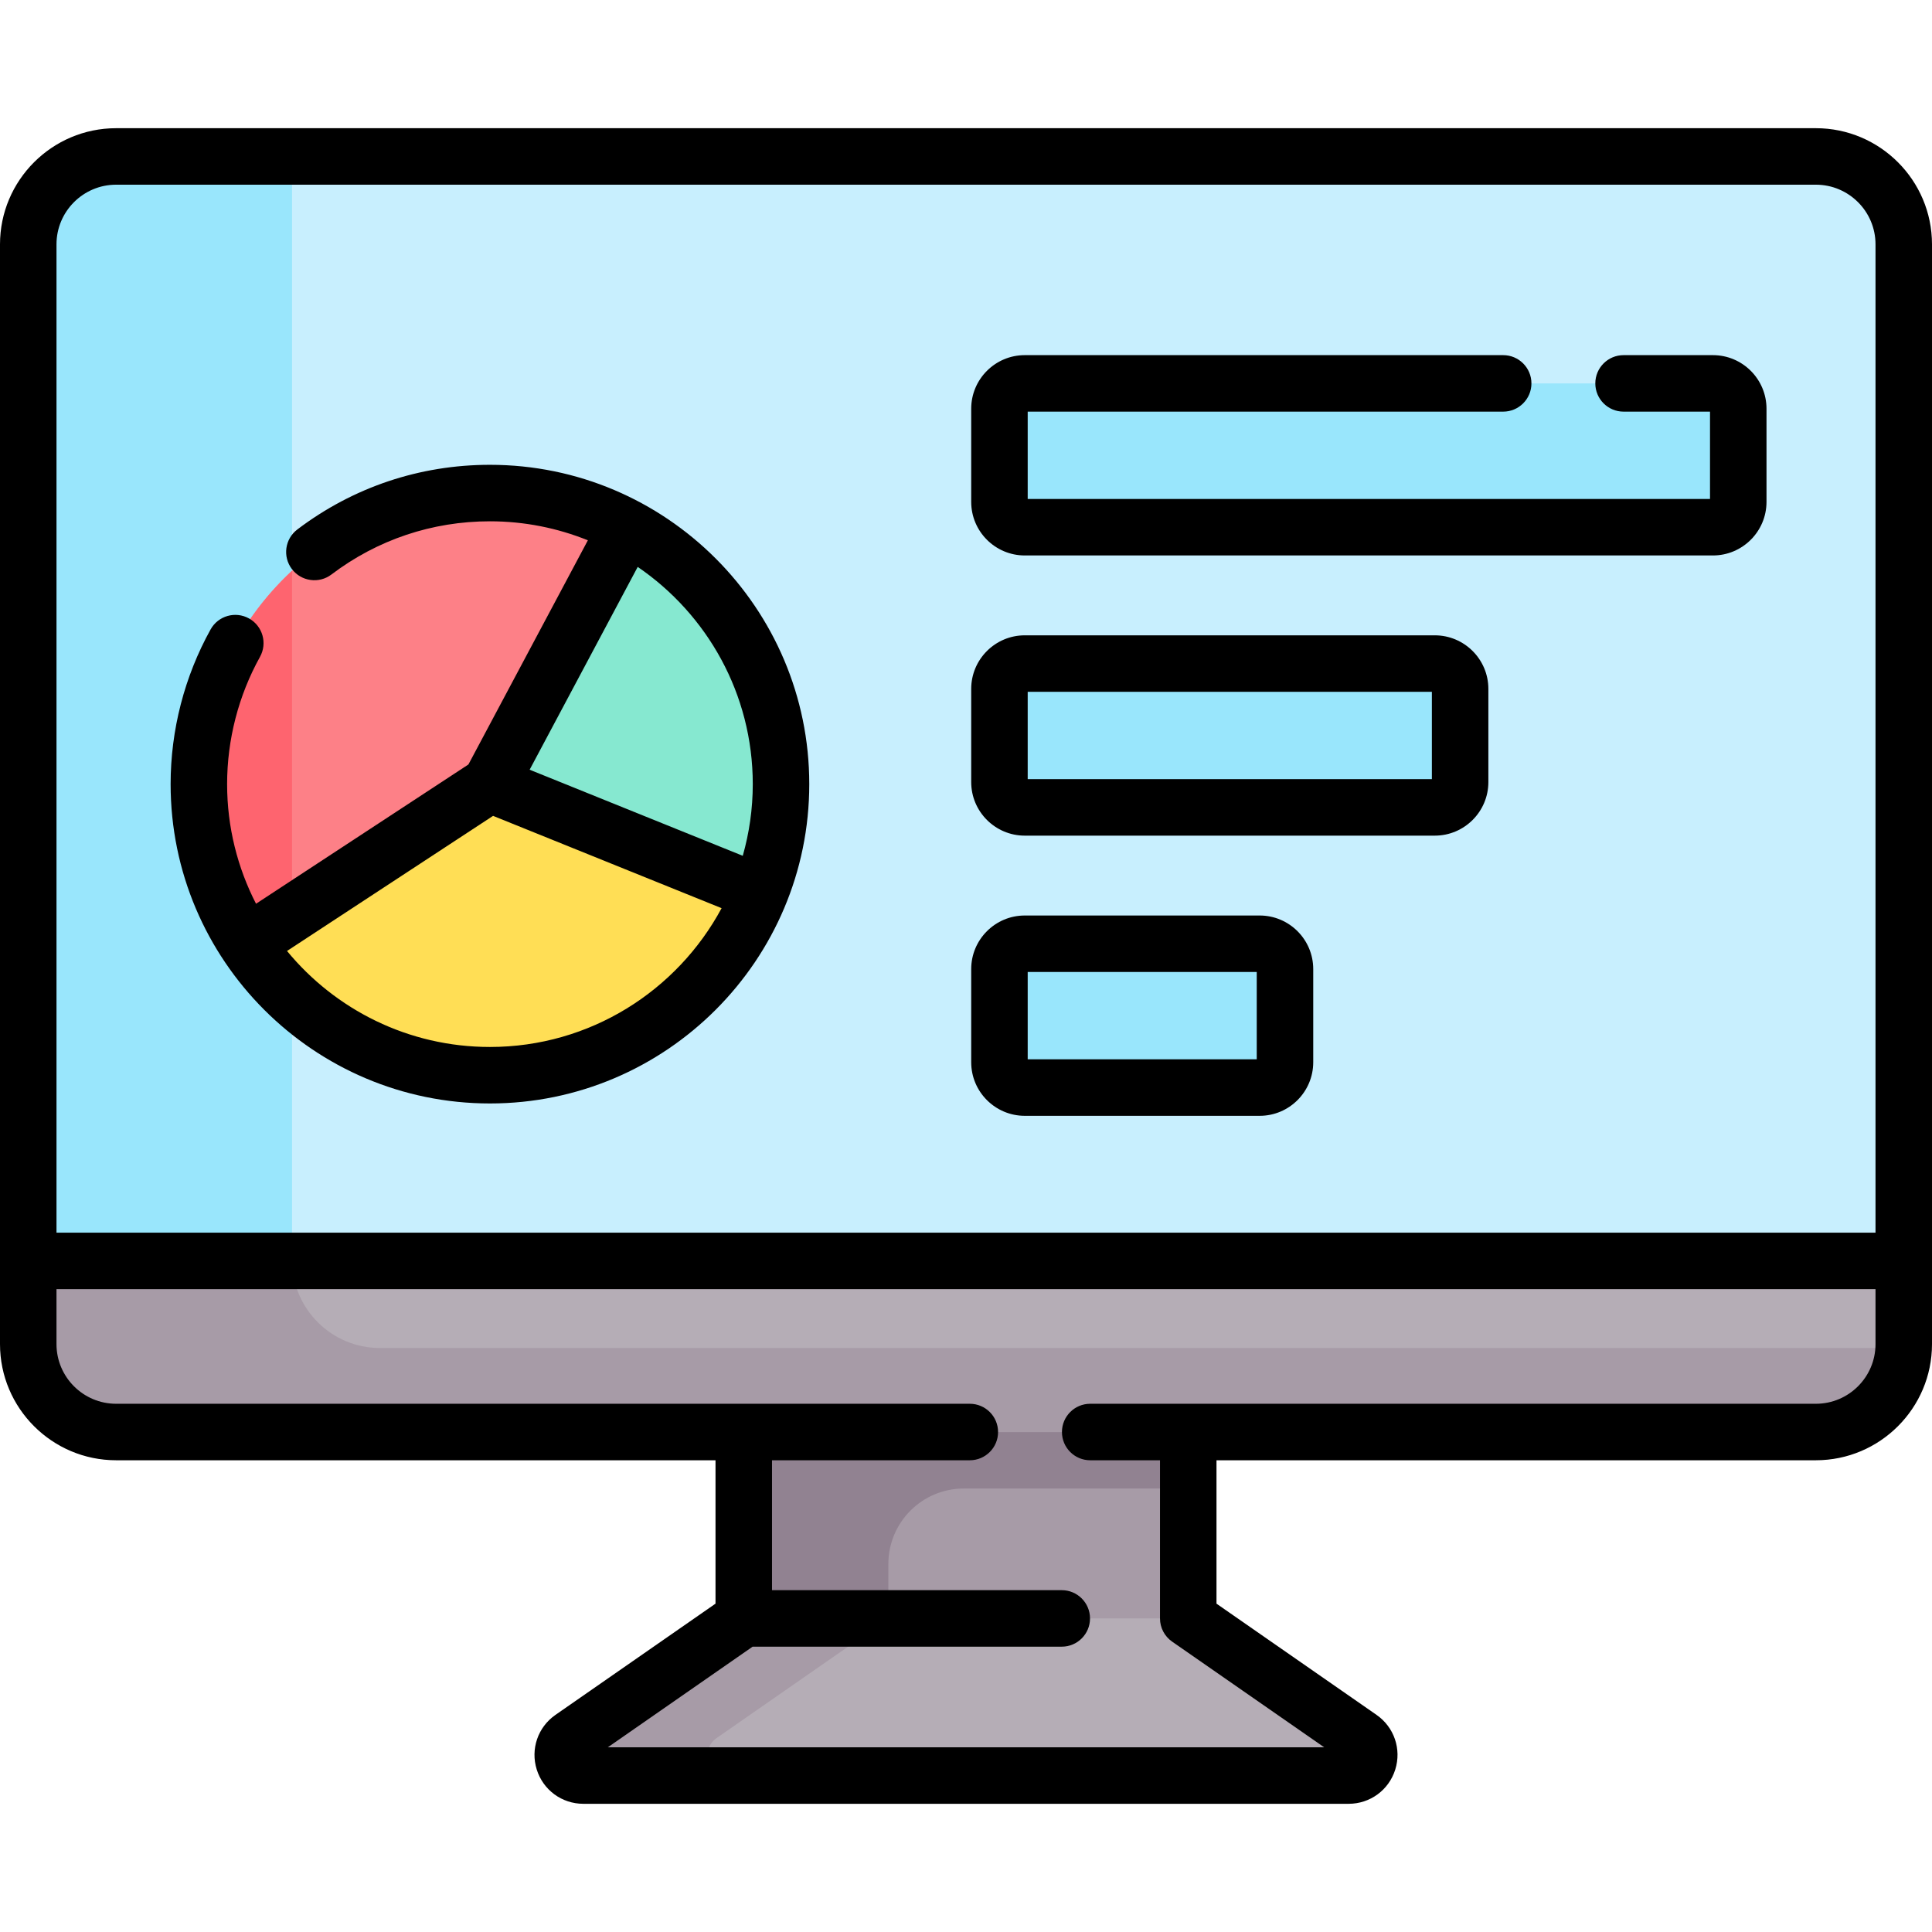
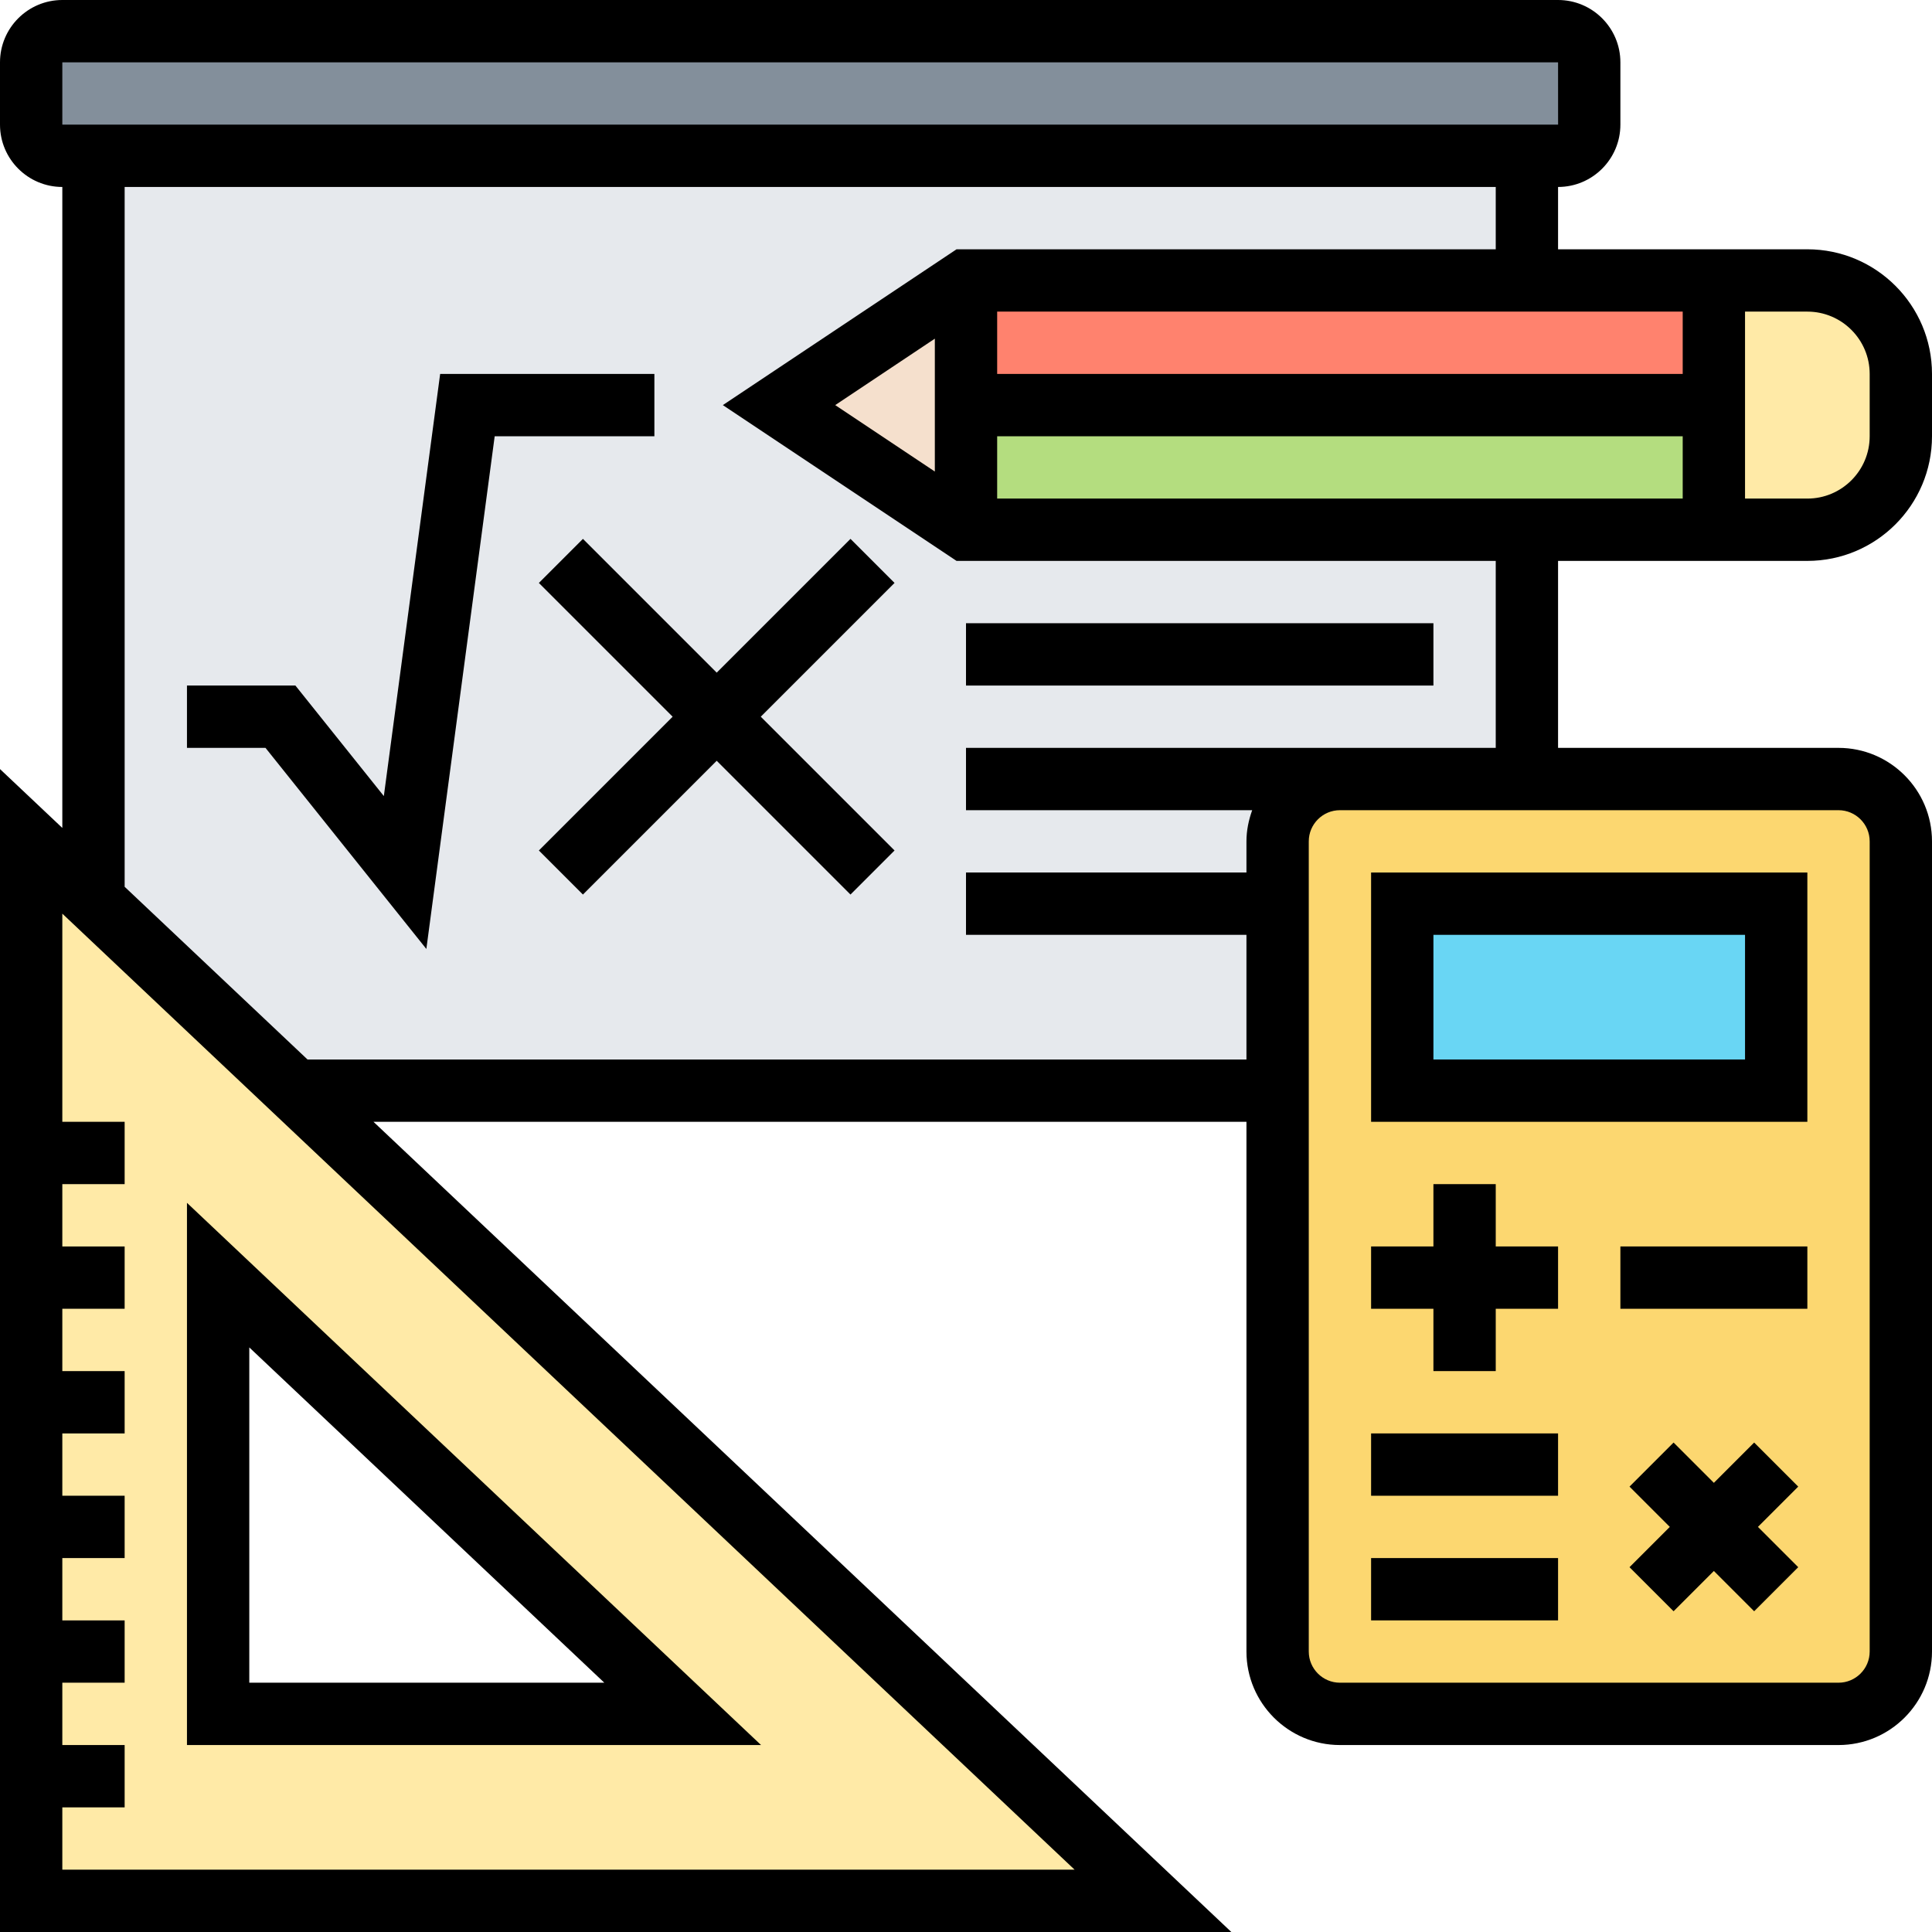
- <svg xmlns="http://www.w3.org/2000/svg" id="Capa_1" enable-background="new 0 0 513 513" height="512" viewBox="0 0 513 513" width="512">
-   <g>
-     <g>
-       <path d="m315.44 326.194h-117.95v103.54l7.03 20.865h101.832l9.158-20.865z" fill="#a79ba7" />
-       <g>
-         <g id="XMLID_248_">
-           <g>
-             <path d="m255.924 395.244h59.563l-.047-69.05h-79.557-38.393v69.05 34.49l7.03 20.865h38.393l-7.03-20.865v-14.449c0-11.068 8.972-20.041 20.041-20.041z" fill="#918291" />
-             <path d="m482.16 41.544h-451.32c-12.89 0-23.34 10.45-23.34 23.33v269.655c-.1.177-.107.275 0 .275 2.03 0 47.858 22.72 47.858 22.72h432.062l18.08-22.72v-269.93c0-12.88-10.45-23.33-23.34-23.33z" fill="#c8effe" />
-             <path d="m77.543 334.594v-292.03c0-.342.011-.681.026-1.02h-46.729c-12.89 0-23.34 10.45-23.34 23.33v269.655c-.1.177-.107.275 0 .275 2.03 0 47.858 22.72 47.858 22.72h41.181c-10.814-2.037-18.996-11.526-18.996-22.93z" fill="#99e6fc" />
-             <path d="m505.5 334.804v22.1c0 12.89-10.45 23.34-23.34 23.34h-451.32c-12.89 0-23.34-10.45-23.34-23.34v-22.1h2.03z" fill="#b5adb6" />
-           </g>
-         </g>
-         <path d="m100.883 357.934c-12.82 0-23.221-10.337-23.335-23.13h-68.018-2.03v22.1c0 12.89 10.45 23.34 23.34 23.34h451.32c12.545 0 22.774-9.898 23.314-22.31z" fill="#a79ba7" />
-         <g id="XMLID_250_">
-           <g>
-             <path d="m361.22 461.504c4.4 3.06 2.24 9.96-3.11 9.96h-203.22c-5.35 0-7.51-6.9-3.11-9.96l45.71-31.77h84.44 33.58z" fill="#b5adb6" />
-           </g>
-         </g>
-         <path d="m190.275 461.504 45.71-31.77h-38.495l-45.71 31.77c-4.4 3.06-2.24 9.96 3.11 9.96h38.495c-5.35 0-7.51-6.9-3.11-9.96z" fill="#a79ba7" />
-         <g id="XMLID_249_">
-           <g>
-             <path d="m166.45 140.004v-.01c-10.83-5.79-23.21-9.07-36.36-9.07-42.68 0-77.29 34.6-77.29 77.29 0 15.65 4.65 30.21 12.66 42.38l44.165 4.956 66.907-54.31z" fill="#fd8087" />
-             <path d="m52.8 208.214c0 15.65 4.65 30.21 12.66 42.38l12.083 1.356v-100.395c-15.212 14.115-24.743 34.269-24.743 56.659z" fill="#fe646f" />
-             <path d="m207.38 208.214c0 10.24-1.99 20.01-5.61 28.95l-71.68-28.95 36.36-68.21c24.36 12.99 40.93 38.66 40.93 68.21z" fill="#86e8d0" />
-             <path d="m130.09 208.214 71.68 28.95c-11.45 28.34-39.23 48.34-71.68 48.34-27.03 0-50.83-13.88-64.63-34.91z" fill="#ffde55" />
-           </g>
-         </g>
-         <g fill="#99e6fc">
-           <path d="m454.832 139.99h-182.725c-3.713 0-6.724-3.01-6.724-6.724v-24.741c0-3.713 3.01-6.724 6.724-6.724h182.726c3.713 0 6.724 3.01 6.724 6.724v24.741c-.001 3.714-3.011 6.724-6.725 6.724z" />
-           <path d="m380.979 214.386h-108.872c-3.713 0-6.724-3.01-6.724-6.724v-24.741c0-3.713 3.01-6.724 6.724-6.724h108.873c3.713 0 6.724 3.01 6.724 6.724v24.741c-.001 3.714-3.011 6.724-6.725 6.724z" />
-           <path d="m334.476 288.781h-62.37c-3.713 0-6.724-3.01-6.724-6.724v-24.741c0-3.713 3.01-6.724 6.724-6.724h62.37c3.713 0 6.724 3.01 6.724 6.724v24.741c0 3.714-3.011 6.724-6.724 6.724z" />
-         </g>
-       </g>
-     </g>
-     <g>
-       <path d="m482.162 34.04h-451.324c-17.004 0-30.838 13.834-30.838 30.838v292.025c0 17.004 13.834 30.838 30.838 30.838h159.15v38.075l-42.493 29.531c-4.678 3.251-6.677 9.088-4.973 14.524s6.676 9.088 12.373 9.088h203.211c5.697 0 10.669-3.652 12.373-9.088s-.295-11.273-4.973-14.524l-42.493-29.531v-38.075h159.15c17.004 0 30.838-13.834 30.838-30.838v-292.025c-.001-17.004-13.835-30.838-30.839-30.838zm-451.324 15h451.324c8.733 0 15.838 7.105 15.838 15.838v262.429h-483v-262.429c0-8.733 7.105-15.838 15.838-15.838zm451.324 323.701h-192.685c-4.142 0-7.5 3.358-7.5 7.5s3.358 7.5 7.5 7.5h18.535v41.996c0 2.457 1.203 4.757 3.22 6.159l40.382 28.064h-190.227l38.452-26.723h82.091c4.142 0 7.5-3.358 7.5-7.5s-3.358-7.5-7.5-7.5h-76.941v-34.496h52.526c4.142 0 7.5-3.358 7.5-7.5s-3.358-7.5-7.5-7.5h-226.677c-8.733 0-15.838-7.105-15.838-15.838v-14.597h483v14.597c0 8.733-7.105 15.838-15.838 15.838z" />
-       <path d="m130.094 293c46.753 0 84.79-38.037 84.79-84.79s-38.037-84.79-84.79-84.79c-18.629 0-36.315 5.937-51.144 17.168-3.302 2.5-3.951 7.205-1.45 10.507 2.5 3.301 7.205 3.952 10.507 1.45 12.201-9.241 26.754-14.125 42.087-14.125 9.189 0 17.96 1.802 26.002 5.044l-31.719 59.526-56.396 36.98c-4.895-9.534-7.677-20.325-7.677-31.759 0-11.82 3.02-23.508 8.732-33.803 2.01-3.622.703-8.188-2.919-10.197s-8.188-.702-10.197 2.919c-6.945 12.516-10.616 26.721-10.616 41.081 0 46.753 38.036 84.789 84.79 84.789zm69.789-84.789c0 6.596-.94 12.974-2.658 19.027l-56.591-22.859 28.695-53.851c18.429 12.576 30.554 33.738 30.554 57.683zm-68.959 8.424 60.68 24.51c-11.783 21.917-34.932 36.855-61.51 36.855-21.677 0-41.075-9.935-53.885-25.489z" />
-       <path d="m272.106 147.49h182.726c7.843 0 14.224-6.381 14.224-14.224v-24.741c0-7.843-6.381-14.224-14.224-14.224h-23.732c-4.142 0-7.5 3.358-7.5 7.5s3.358 7.5 7.5 7.5h22.956v23.188h-181.173v-23.188h126.255c4.142 0 7.5-3.358 7.5-7.5s-3.358-7.5-7.5-7.5h-127.032c-7.843 0-14.224 6.381-14.224 14.224v24.741c.001 7.844 6.382 14.224 14.224 14.224z" />
-       <path d="m272.106 221.886h108.873c7.843 0 14.224-6.381 14.224-14.224v-24.741c0-7.843-6.381-14.224-14.224-14.224h-108.873c-7.843 0-14.224 6.381-14.224 14.224v24.741c.001 7.843 6.382 14.224 14.224 14.224zm.777-38.188h107.32v23.188h-107.32z" />
-       <path d="m272.106 296.281h62.37c7.843 0 14.224-6.381 14.224-14.224v-24.741c0-7.843-6.381-14.224-14.224-14.224h-62.37c-7.843 0-14.224 6.381-14.224 14.224v24.741c.001 7.843 6.382 14.224 14.224 14.224zm.777-38.188h60.817v23.188h-60.817z" />
-     </g>
-   </g>
+ <svg xmlns="http://www.w3.org/2000/svg" height="496pt" viewBox="0 0 496 496" width="496pt">
+   <path d="m472 200h-128c-8.801 0-16 7.199-16 16v208c0 8.801 7.199 16 16 16h128c8.801 0 16-7.199 16-16v-208c0-8.801-7.199-16-16-16zm0 0" fill="#fcd770" />
+   <path d="m24 40v191.121l51.762 48.879h252.238v-64c0-8.801 7.199-16 16-16h48v-160zm0 0" fill="#e6e9ed" />
+   <path d="m360 232h96v48h-96zm0 0" fill="#69d6f4" />
+   <path d="m440 104v32h-192v-32zm0 0" fill="#b4dd7f" />
+   <path d="m440 72v32h-192v-32zm0 0" fill="#ff826e" />
+   <path d="m248 104v32l-48-32 48-32zm0 0" fill="#f5e0cd" />
+   <path d="m488 96v16c0 13.281-10.719 24-24 24h-24v-64h24c13.281 0 24 10.719 24 24zm0 0" fill="#ffeaa7" />
+   <path d="m8 456v-240l16 15.121 51.762 48.879 220.238 208h-288zm48-128.641v112.641h119.281zm0 0" fill="#ffeaa7" />
+   <path d="m408 16v16c0 4.398-3.602 8-8 8h-384c-4.398 0-8-3.602-8-8v-16c0-4.398 3.602-8 8-8h384c4.398 0 8 3.602 8 8zm0 0" fill="#838f9b" />
+   <path d="m464 144c17.648 0 32-14.352 32-32v-16c0-17.648-14.352-32-32-32h-64v-16c8.824 0 16-7.176 16-16v-16c0-8.824-7.176-16-16-16h-384c-8.824 0-16 7.176-16 16v16c0 8.824 7.176 16 16 16v164.551l-16-15.109v298.559h316.121l-220.234-208h224.113v136c0 13.23 10.77 24 24 24h128c13.23 0 24-10.77 24-24v-208c0-13.23-10.77-24-24-24h-72v-48zm-32-48h-176v-16h176zm-192 25.055-25.574-17.055 25.574-17.055zm16-9.055h176v16h-176zm224-16v16c0 8.824-7.176 16-16 16h-16v-48h16c8.824 0 16 7.176 16 16zm-464-80h384l.008 16h-384.008zm0 464v-16h16v-16h-16v-16h16v-16h-16v-16h16v-16h-16v-16h16v-16h-16v-16h16v-16h-16v-16h16v-16h-16v-53.441l259.879 245.441zm464-264v208c0 4.414-3.594 8-8 8h-128c-4.406 0-8-3.586-8-8v-208c0-4.414 3.594-8 8-8h128c4.406 0 8 3.586 8 8zm-96-24h-136v16h73.473c-.898 2.512-1.473 5.184-1.473 8v8h-72v16h72v32h-241.055l-46.945-44.336v-179.664h352v16h-138.426l-60 40 60 40h138.426zm0 0" />
+   <path d="m168 96h-55l-14.457 108.375-22.703-28.375h-27.84v16h20.16l41.297 51.625 17.543-131.625h41zm0 0" />
+   <path d="m218.344 138.344-34.344 34.344-34.344-34.344-11.312 11.312 34.344 34.344-34.344 34.344 11.312 11.312 34.344-34.344 34.344 34.344 11.312-11.312-34.344-34.344 34.344-34.344zm0 0" />
+   <path d="m248 160h120v16h-120zm0 0" />
+   <path d="m48 308.801v139.199h147.383zm16 37.121 91.145 86.078h-91.145zm0 0" />
+   <path d="m464 224h-112v64h112zm-16 48h-80v-32h80zm0 0" />
+   <path d="m416 320h48v16h-48zm0 0" />
+   <path d="m352 368h48v16h-48zm0 0" />
+   <path d="m352 400h48v16h-48zm0 0" />
+   <path d="m368 352h16v-16h16v-16h-16v-16h-16v16h-16v16h16zm0 0" />
+   <path d="m450.344 370.344-10.344 10.344-10.344-10.344-11.312 11.312 10.344 10.344-10.344 10.344 11.312 11.312 10.344-10.344 10.344 10.344 11.312-11.312-10.344-10.344 10.344-10.344zm0 0" />
</svg>
